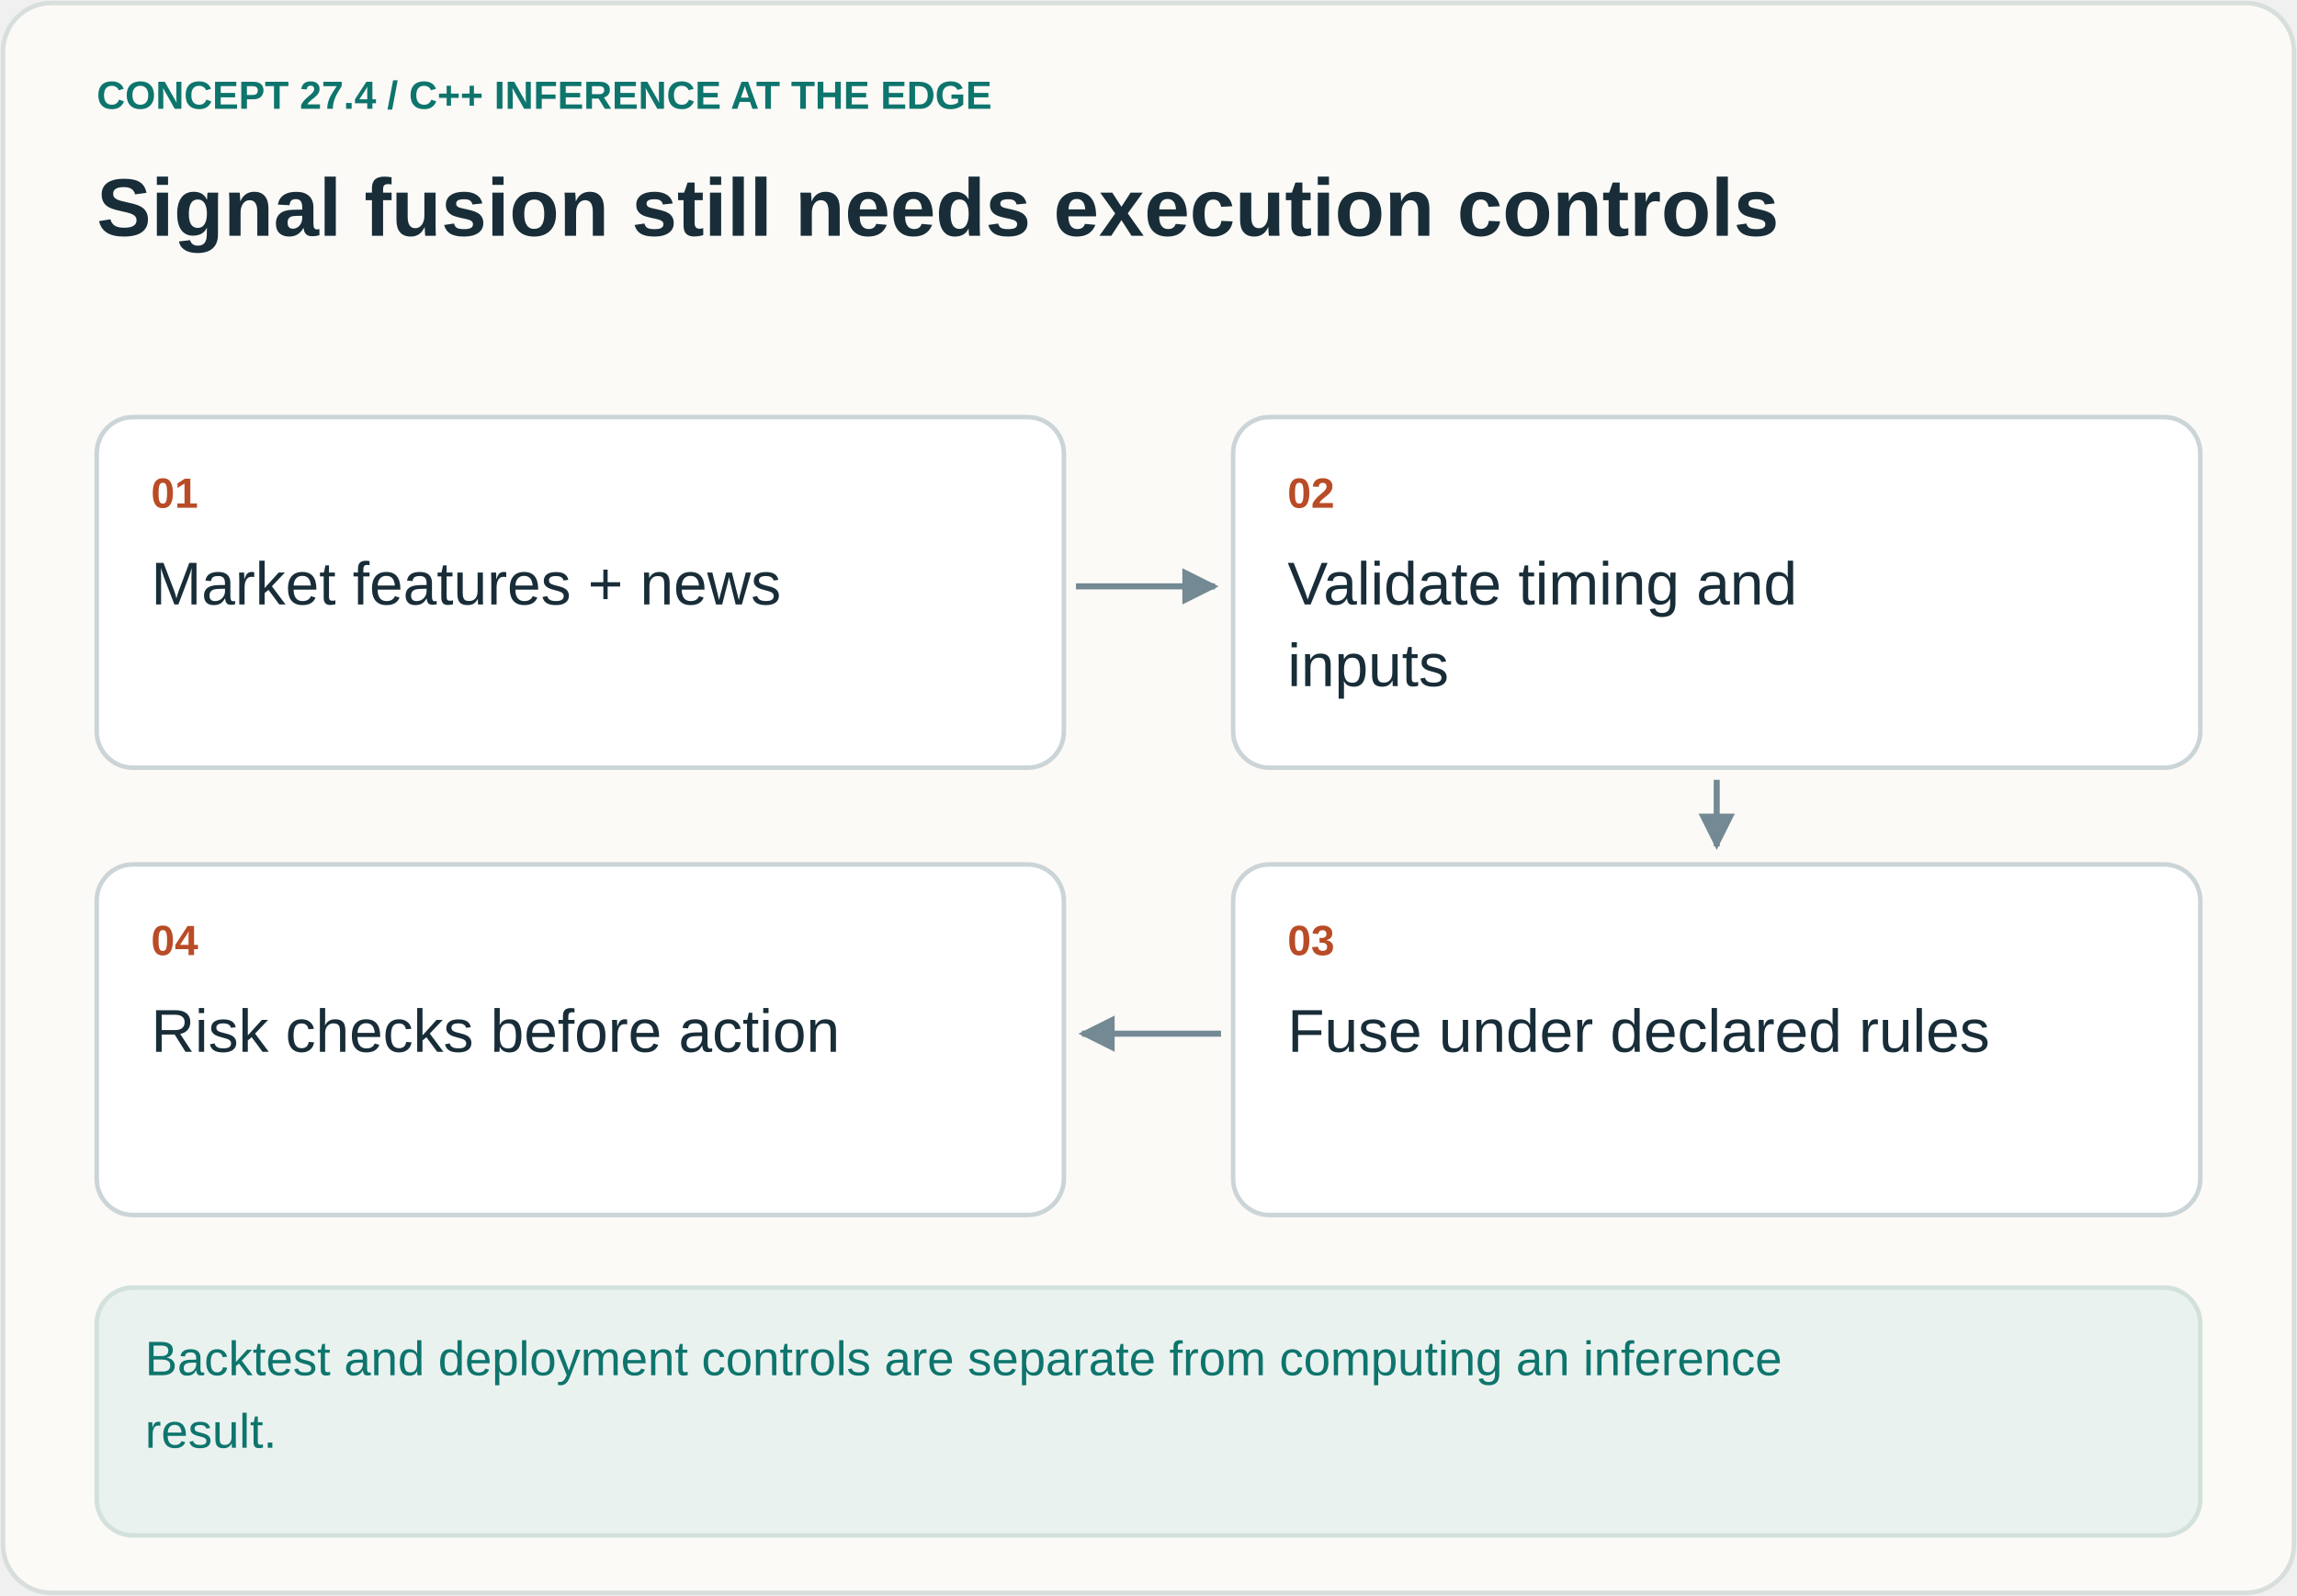
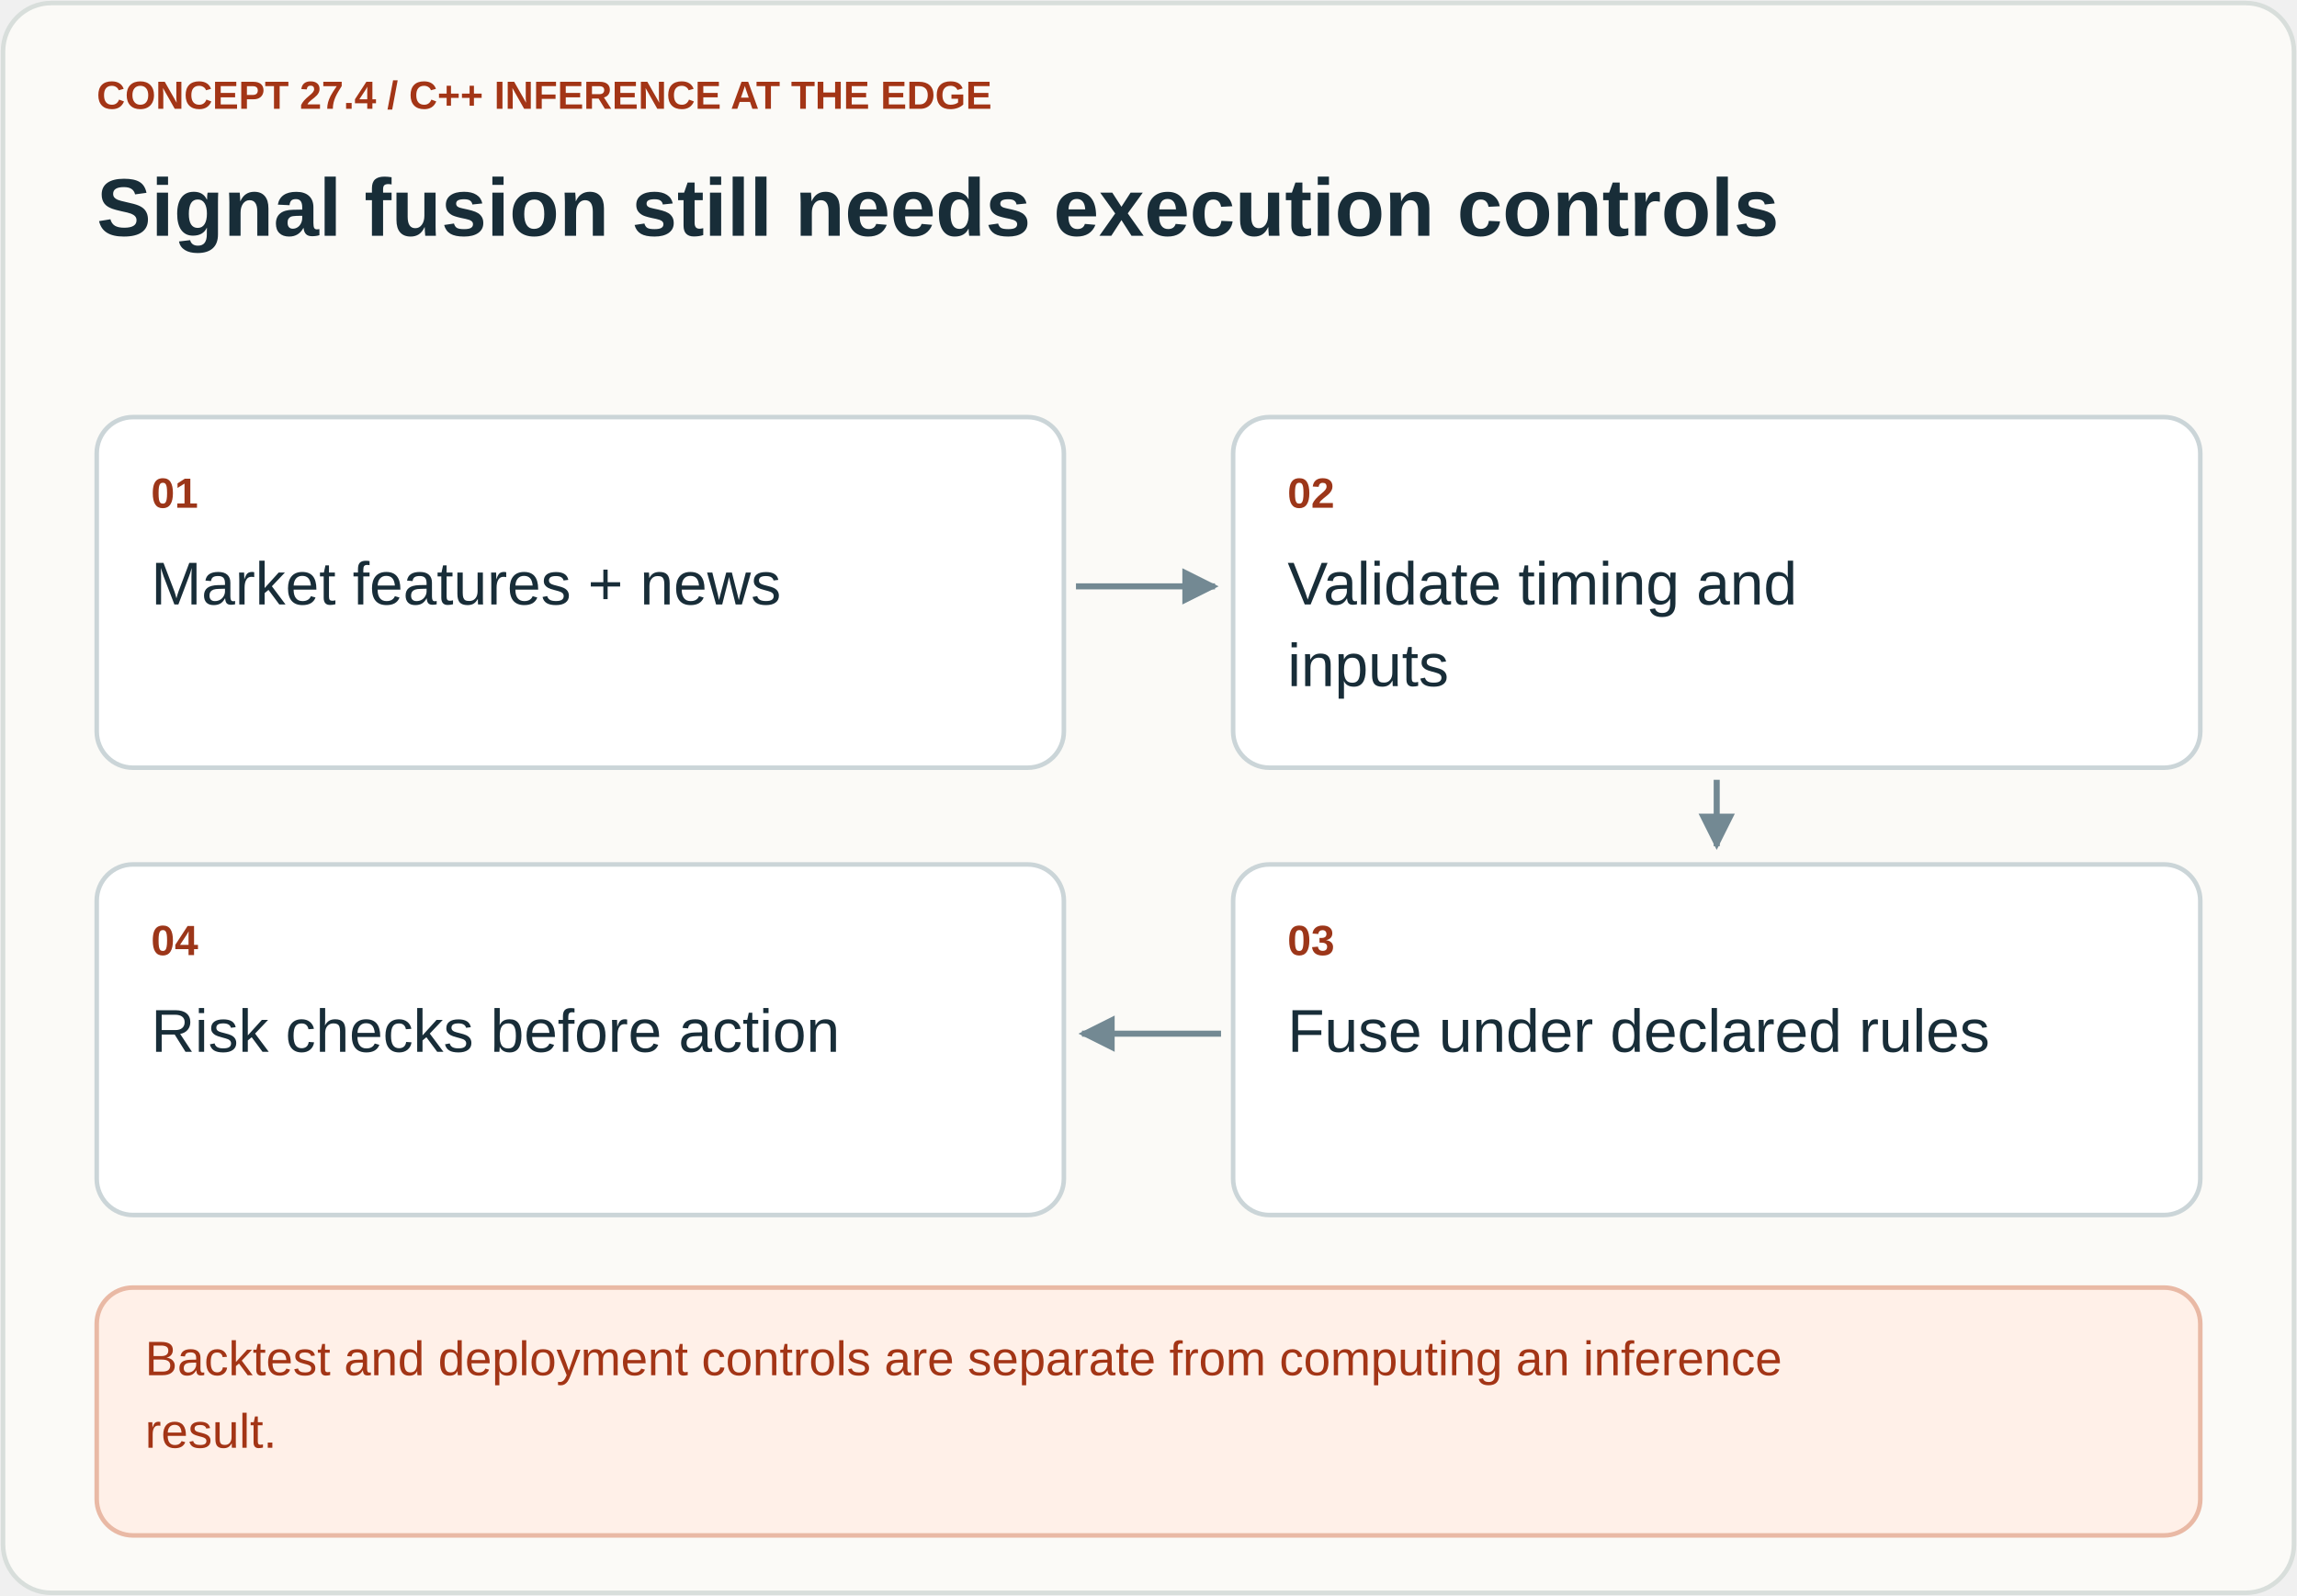
<svg xmlns="http://www.w3.org/2000/svg" width="760" height="528" viewBox="0 0 760 528" role="img" aria-labelledby="title desc">
  <defs>
    <marker id="arrow" viewBox="0 0 10 10" refX="9" refY="5" markerWidth="6" markerHeight="6" orient="auto-start-reverse">
      <path d="M0 0 L10 5 L0 10 Z" fill="#738993" />
    </marker>
  </defs>
  <g font-family="Arial, Helvetica, sans-serif">
    <rect x="1" y="1" width="758" height="526" rx="16" fill="#fbfaf7" stroke="#d8dedb" stroke-width="1.5" />
-     <text x="32" y="36" font-size="13" fill="#0e756d" font-weight="700" text-anchor="start">CONCEPT 27.4  /  C++ INFERENCE AT THE EDGE</text>
+     <text x="32" y="36" font-size="13" fill="#a33516" font-weight="700" text-anchor="start">CONCEPT 27.4  /  C++ INFERENCE AT THE EDGE</text>
    <text x="32" y="78" font-size="27" fill="#182d38" font-weight="600" text-anchor="start">Signal fusion still needs execution controls</text>
    <rect x="32" y="138" width="320" height="116" rx="12" fill="#fff" stroke="#cbd5d8" stroke-width="1.5" />
-     <text x="50" y="168" font-size="14" fill="#b94c27" font-weight="700" text-anchor="start">01</text>
+     <text x="50" y="168" font-size="14" fill="#9c3619" font-weight="700" text-anchor="start">01</text>
    <text x="50" y="200" font-size="20" fill="#182d38" font-weight="500" text-anchor="start">Market features + news</text>
    <rect x="408" y="138" width="320" height="116" rx="12" fill="#fff" stroke="#cbd5d8" stroke-width="1.5" />
-     <text x="426" y="168" font-size="14" fill="#b94c27" font-weight="700" text-anchor="start">02</text>
+     <text x="426" y="168" font-size="14" fill="#9c3619" font-weight="700" text-anchor="start">02</text>
    <text x="426" y="200" font-size="20" fill="#182d38" font-weight="500" text-anchor="start">Validate timing and</text>
    <text x="426" y="227" font-size="20" fill="#182d38" font-weight="500" text-anchor="start">inputs</text>
    <rect x="408" y="286" width="320" height="116" rx="12" fill="#fff" stroke="#cbd5d8" stroke-width="1.5" />
-     <text x="426" y="316" font-size="14" fill="#b94c27" font-weight="700" text-anchor="start">03</text>
+     <text x="426" y="316" font-size="14" fill="#9c3619" font-weight="700" text-anchor="start">03</text>
    <text x="426" y="348" font-size="20" fill="#182d38" font-weight="500" text-anchor="start">Fuse under declared rules</text>
    <rect x="32" y="286" width="320" height="116" rx="12" fill="#fff" stroke="#cbd5d8" stroke-width="1.5" />
-     <text x="50" y="316" font-size="14" fill="#b94c27" font-weight="700" text-anchor="start">04</text>
+     <text x="50" y="316" font-size="14" fill="#9c3619" font-weight="700" text-anchor="start">04</text>
    <text x="50" y="348" font-size="20" fill="#182d38" font-weight="500" text-anchor="start">Risk checks before action</text>
    <path d="M356 194 L402 194" fill="none" stroke="#738993" stroke-width="2" marker-end="url(#arrow)" />
    <path d="M568 258 L568 280" fill="none" stroke="#738993" stroke-width="2" marker-end="url(#arrow)" />
    <path d="M404 342 L358 342" fill="none" stroke="#738993" stroke-width="2" marker-end="url(#arrow)" />
-     <rect x="32" y="426" width="696" height="82" rx="12" fill="#eaf2ef" stroke="#d2e1db" stroke-width="1.5" />
-     <text x="48" y="455" font-size="16" fill="#0e756d" font-weight="400" text-anchor="start">Backtest and deployment controls are separate from computing an inference</text>
-     <text x="48" y="479" font-size="16" fill="#0e756d" font-weight="400" text-anchor="start">result.</text>
+     <rect x="32" y="426" width="696" height="82" rx="12" fill="#fff0e8" stroke="#e9b9a5" stroke-width="1.5" />
+     <text x="48" y="455" font-size="16" fill="#a33516" font-weight="400" text-anchor="start">Backtest and deployment controls are separate from computing an inference</text>
+     <text x="48" y="479" font-size="16" fill="#a33516" font-weight="400" text-anchor="start">result.</text>
  </g>
</svg>
